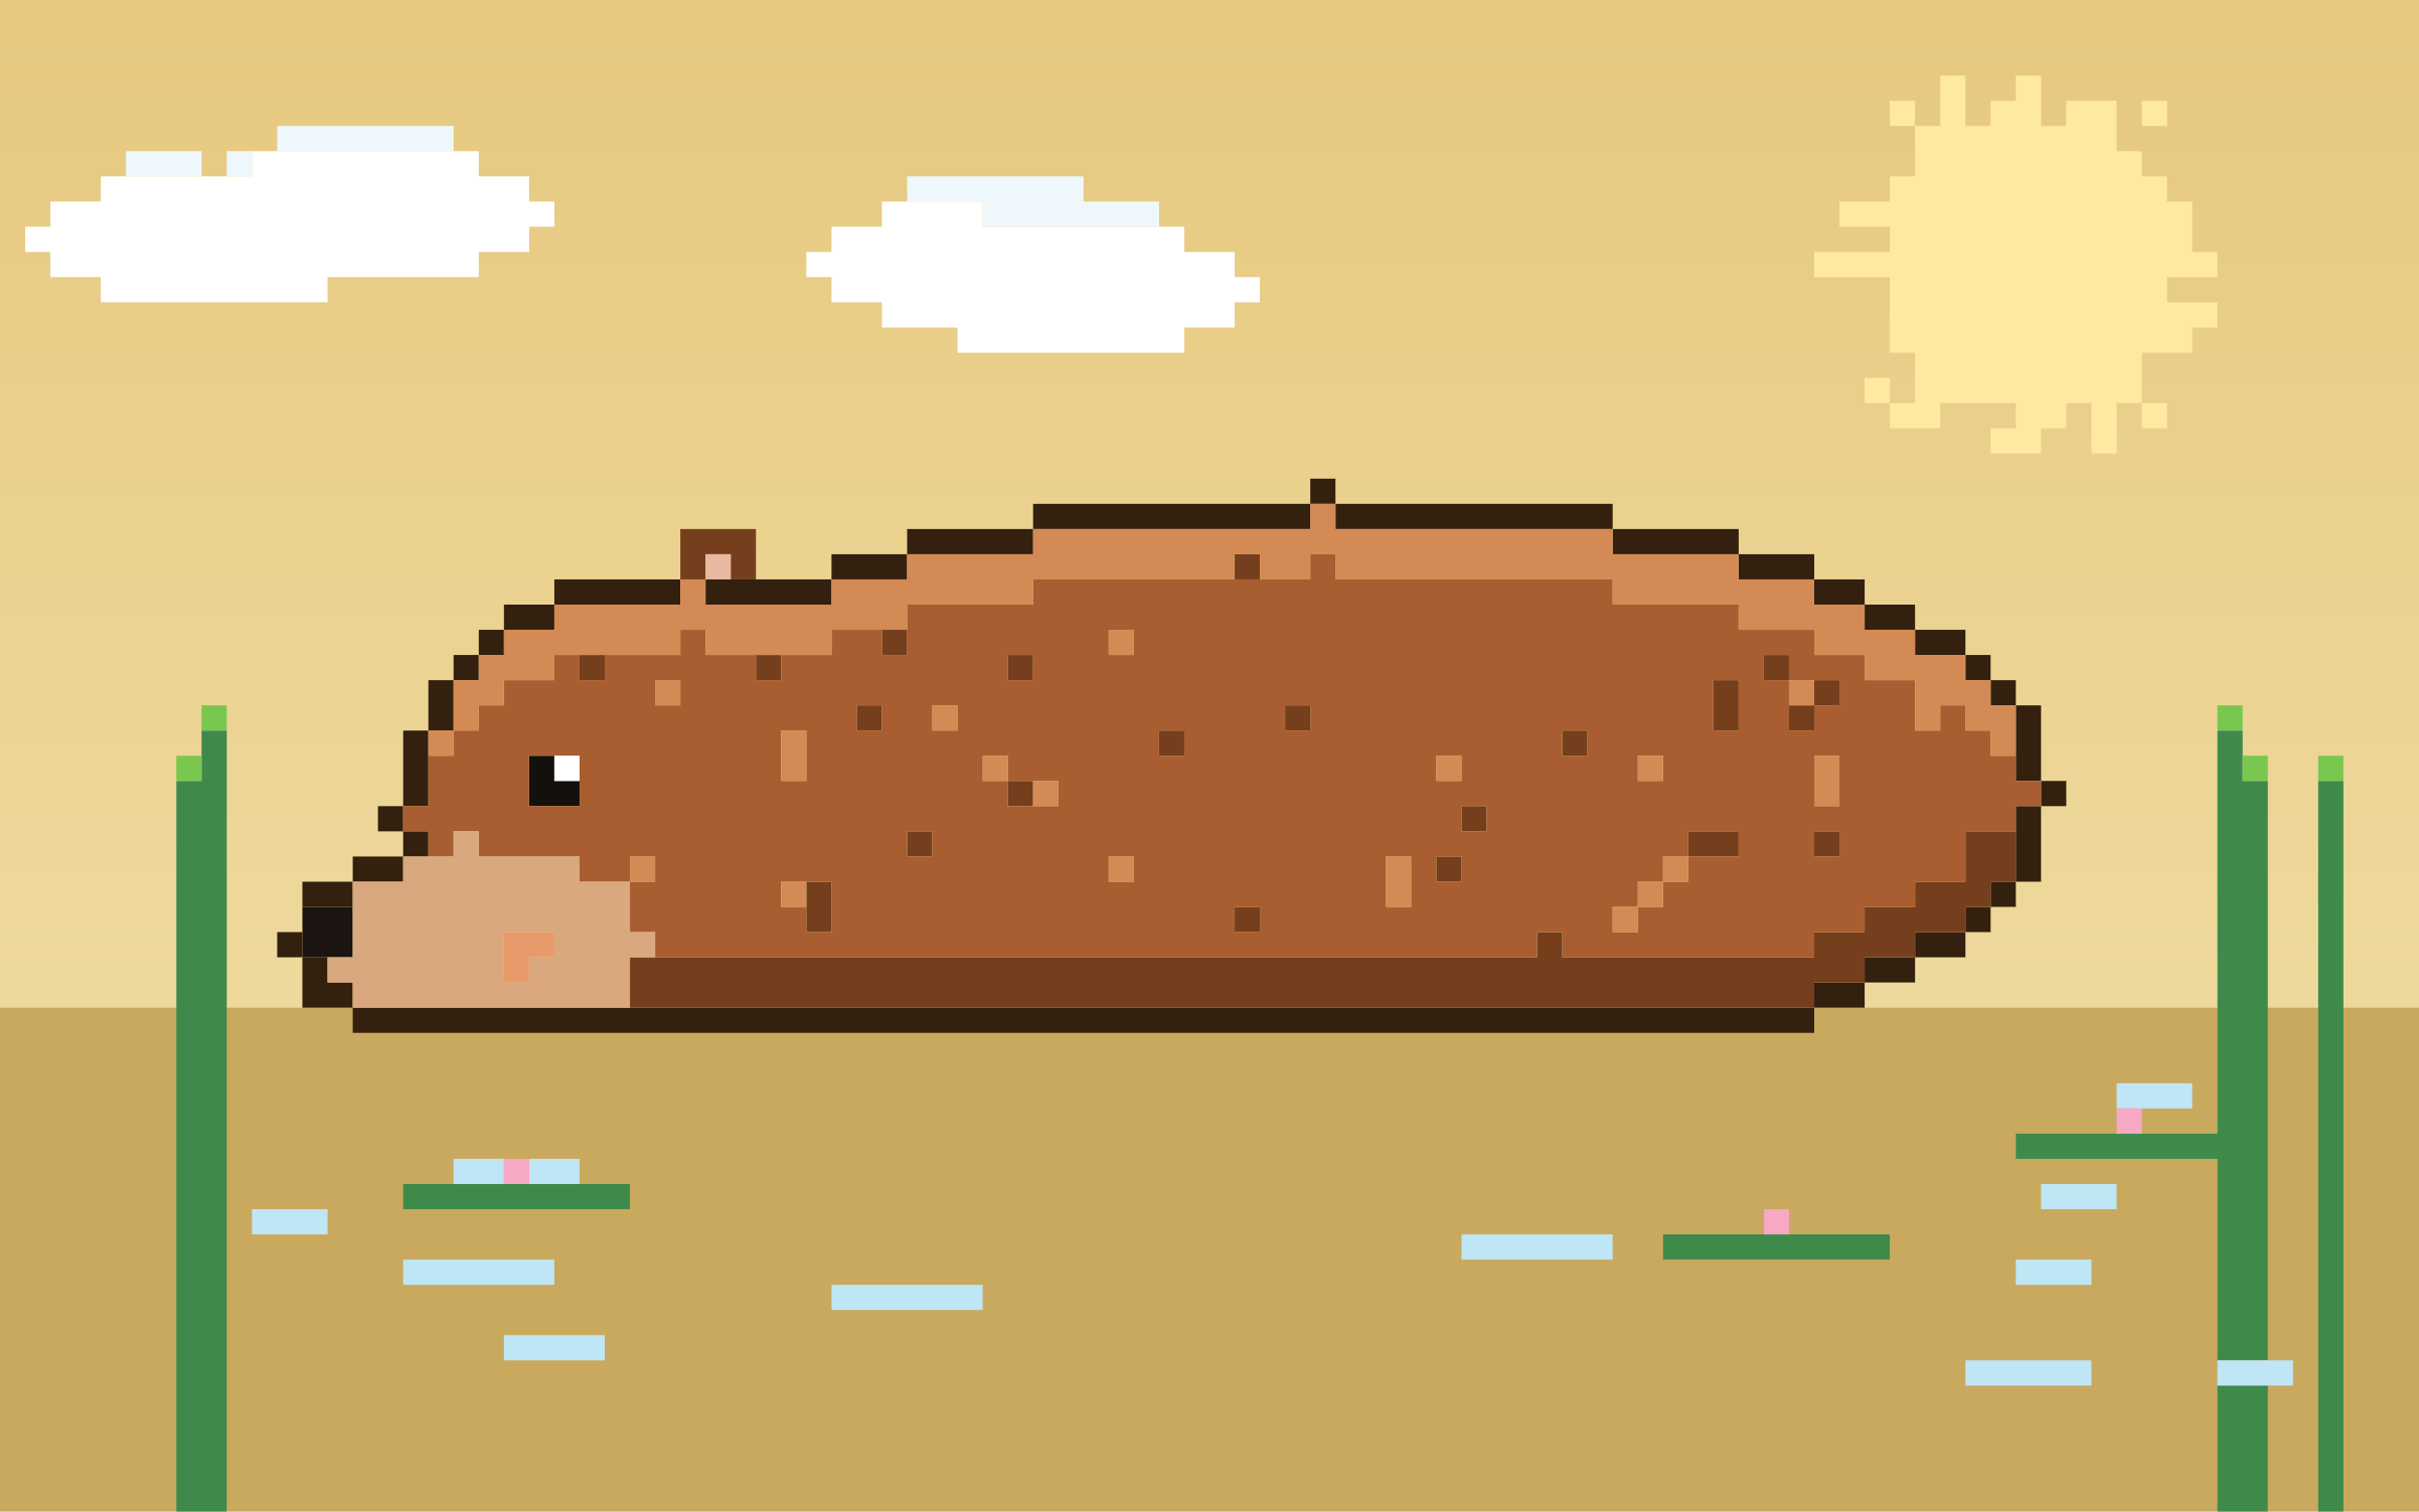
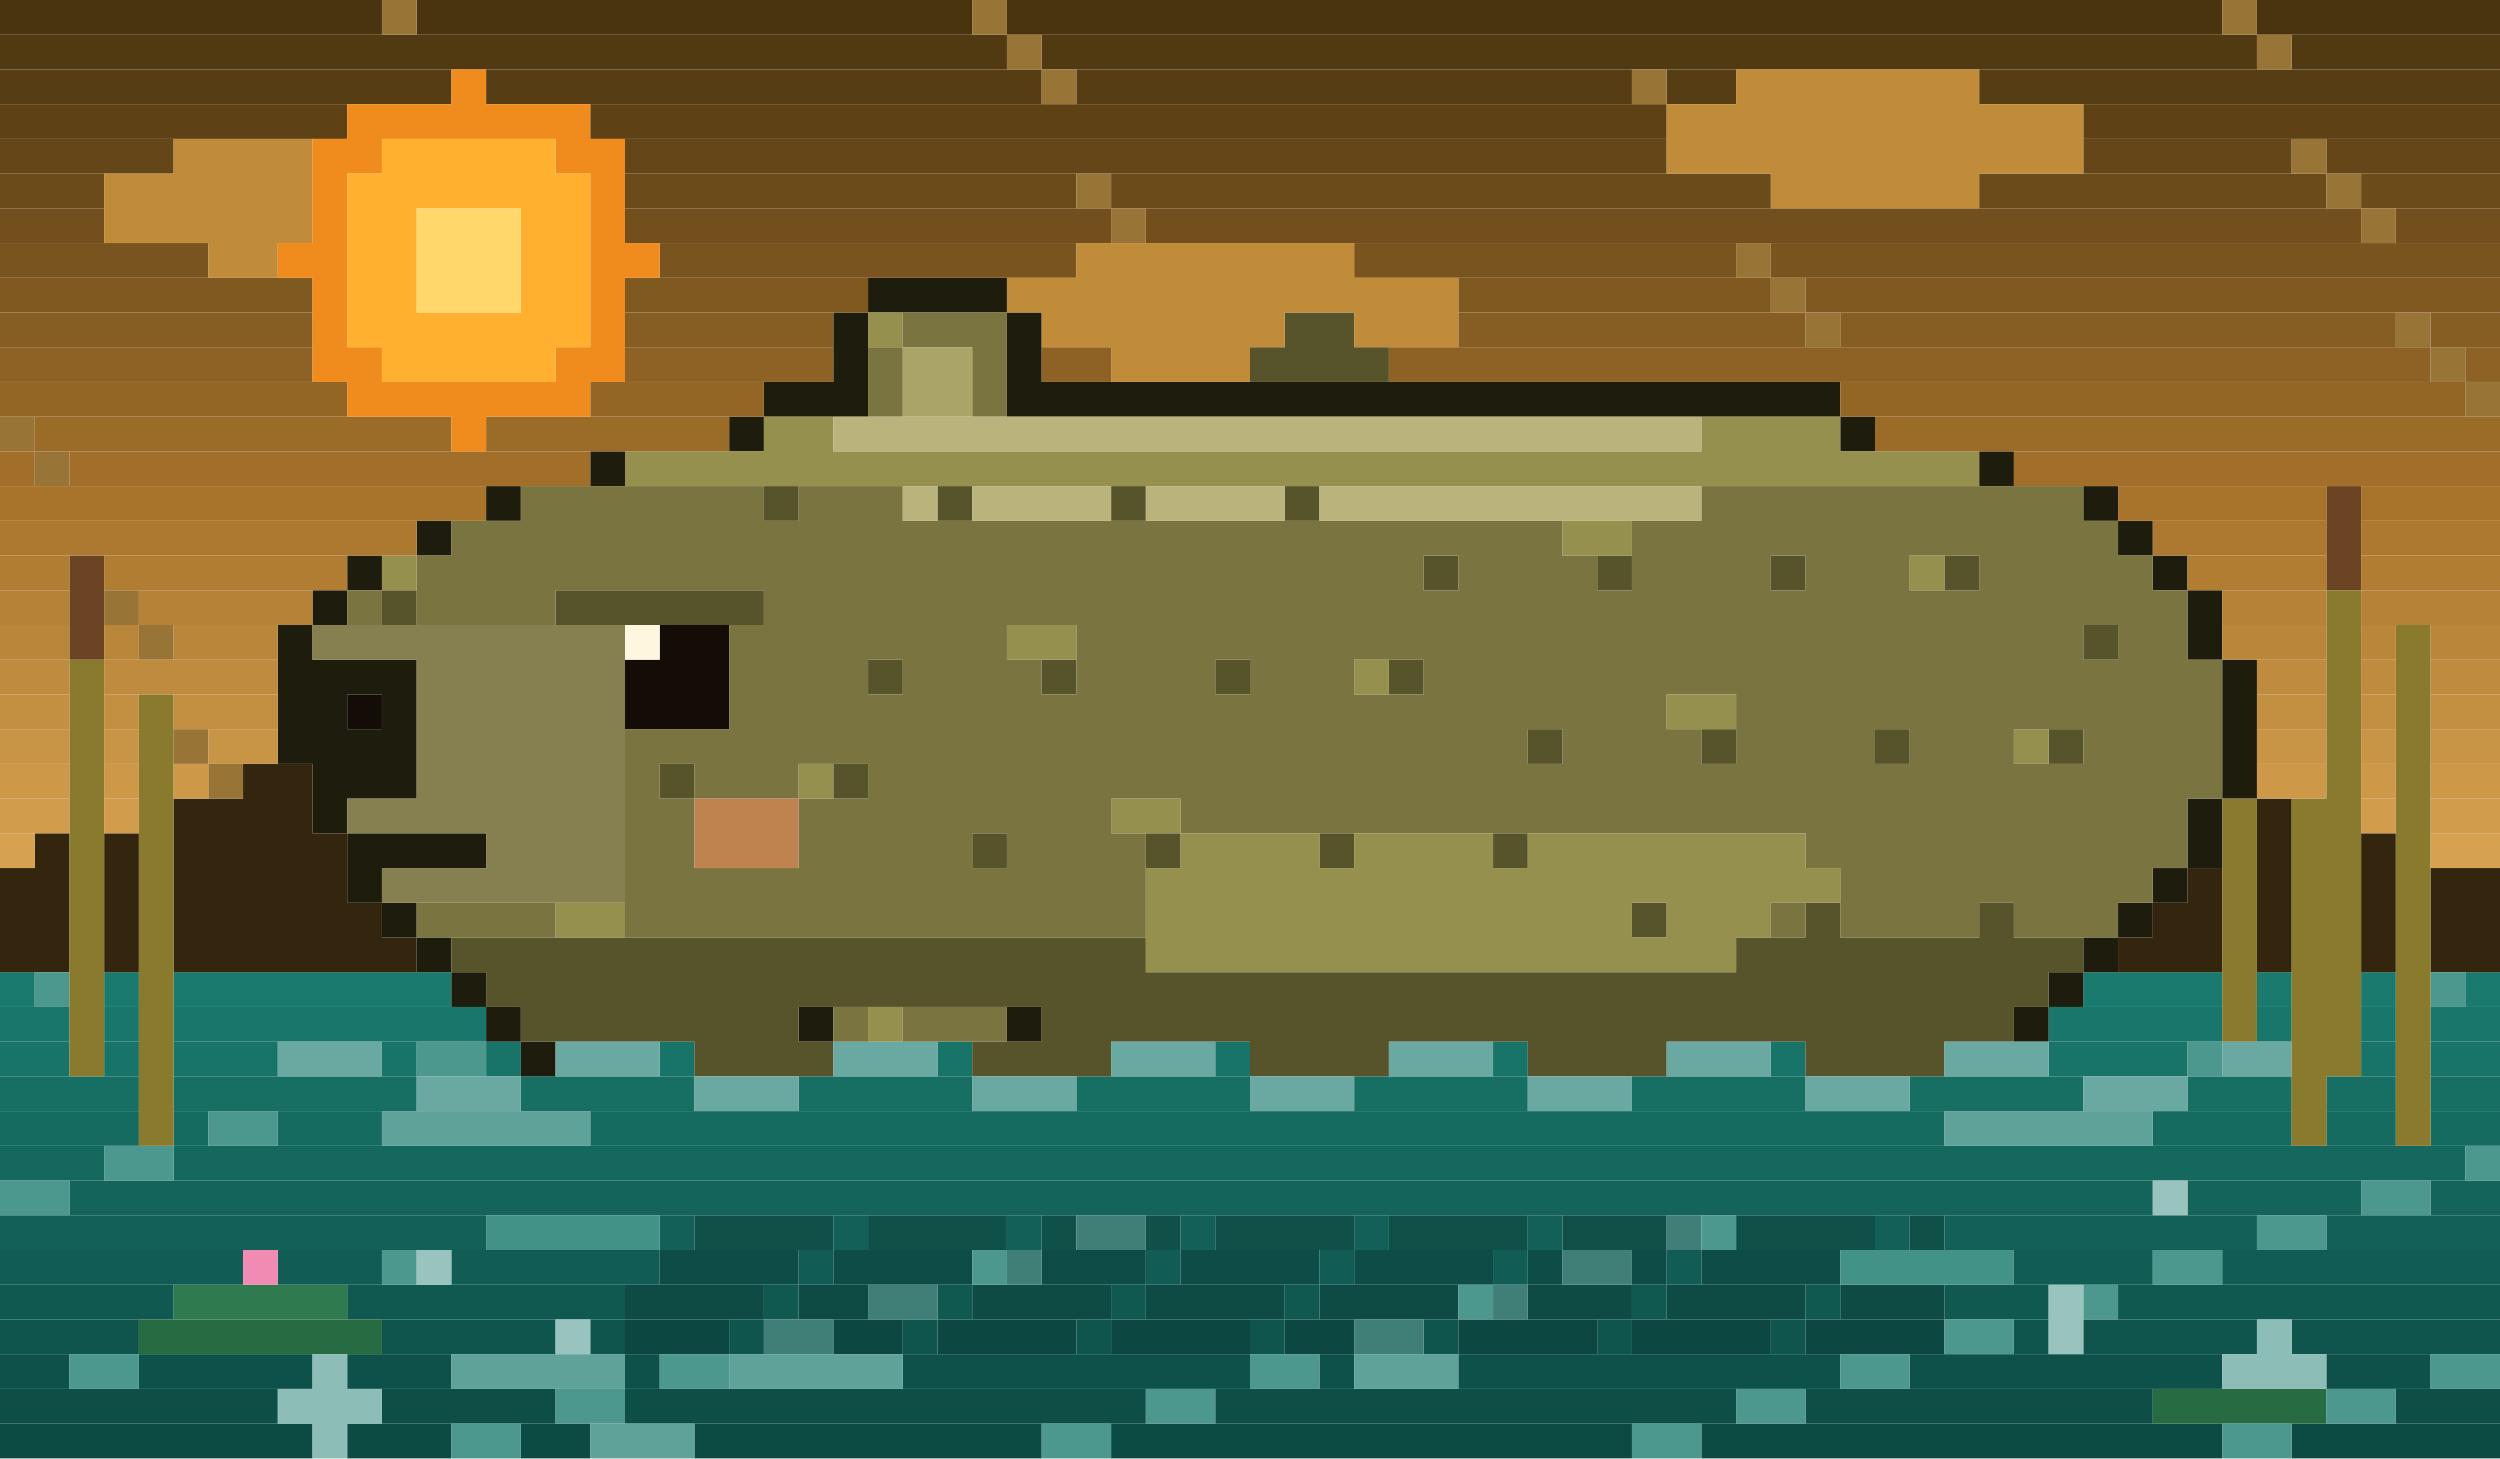
- <svg xmlns="http://www.w3.org/2000/svg" viewBox="0 0 480 300">
-   <defs>
-     <linearGradient id="g" x1="0" y1="0" x2="0" y2="1">
-       <stop offset="0" stop-color="#e6c87e" />
-       <stop offset="1" stop-color="#f2e2ac" />
-     </linearGradient>
-   </defs>
-   <rect width="480" height="300" fill="url(#g)" />
-   <rect y="200" width="480" height="100" fill="#c9a95e" />
-   <path fill="#14100c" d="M105 150h5v5H105zM105 155h10v5H105z" />
-   <path fill="#1c1410" d="M60 180h10v5H60zM60 185h10v5H60z" />
-   <path fill="#33200f" d="M260 95h5v5H260zM205 100h55v5H205zM265 100h55v5H265zM180 105h25v5H180zM320 105h25v5H320zM165 110h15v5H165zM345 110h15v5H345zM110 115h25v5H110zM140 115h25v5H140zM360 115h10v5H360zM100 120h10v5H100zM370 120h10v5H370zM95 125h5v5H95zM380 125h10v5H380zM90 130h5v5H90zM390 130h5v5H390zM85 135h5v5H85zM395 135h5v5H395zM85 140h5v5H85zM400 140h5v5H400zM80 145h5v5H80zM400 145h5v5H400zM80 150h5v5H80zM400 150h5v5H400zM80 155h5v5H80zM405 155h5v5H405zM75 160h5v5H75zM400 160h5v5H400zM80 165h5v5H80zM400 165h5v5H400zM70 170h10v5H70zM400 170h5v5H400zM60 175h10v5H60zM395 175h5v5H395zM390 180h5v5H390zM55 185h5v5H55zM380 185h10v5H380zM60 190h5v5H60zM370 190h10v5H370zM60 195h10v5H60zM360 195h10v5H360zM70 200h290v5H70z" />
-   <path fill="#3f8a4a" d="M40 145h5v5H40zM440 145h5v5H440zM40 150h5v5H40zM440 150h5v5H440zM35 155h10v5H35zM440 155h10v5H440zM460 155h5v5H460zM35 160h10v5H35zM440 160h10v5H440zM460 160h5v5H460zM35 165h10v5H35zM440 165h10v5H440zM460 165h5v5H460zM35 170h10v5H35zM440 170h10v5H440zM460 170h5v5H460zM35 175h10v5H35zM440 175h10v5H440zM460 175h5v5H460zM35 180h10v5H35zM440 180h10v5H440zM460 180h5v5H460zM35 185h10v5H35zM440 185h10v5H440zM460 185h5v5H460zM35 190h10v5H35zM440 190h10v5H440zM460 190h5v5H460zM35 195h10v5H35zM440 195h10v5H440zM460 195h5v5H460zM35 200h10v5H35zM440 200h10v5H440zM460 200h5v5H460zM35 205h10v5H35zM440 205h10v5H440zM460 205h5v5H460zM35 210h10v5H35zM440 210h10v5H440zM460 210h5v5H460zM35 215h10v5H35zM440 215h10v5H440zM460 215h5v5H460zM35 220h10v5H35zM440 220h10v5H440zM460 220h5v5H460zM35 225h10v5H35zM400 225h50v5H400zM460 225h5v5H460zM35 230h10v5H35zM440 230h10v5H440zM460 230h5v5H460zM35 235h10v5H35zM80 235h45v5H80zM440 235h10v5H440zM460 235h5v5H460zM35 240h10v5H35zM440 240h10v5H440zM460 240h5v5H460zM35 245h10v5H35zM330 245h45v5H330zM440 245h10v5H440zM460 245h5v5H460zM35 250h10v5H35zM440 250h10v5H440zM460 250h5v5H460zM35 255h10v5H35zM440 255h10v5H440zM460 255h5v5H460zM35 260h10v5H35zM440 260h10v5H440zM460 260h5v5H460zM35 265h10v5H35zM440 265h10v5H440zM460 265h5v5H460zM35 270h10v5H35zM460 270h5v5H460zM35 275h10v5H35zM440 275h10v5H440zM460 275h5v5H460zM35 280h10v5H35zM440 280h10v5H440zM460 280h5v5H460zM35 285h10v5H35zM440 285h10v5H440zM460 285h5v5H460zM35 290h10v5H35zM440 290h10v5H440zM460 290h5v5H460zM35 295h10v5H35zM440 295h10v5H440zM460 295h5v5H460z" />
-   <path fill="#753f1e" d="M135 105h15v5H135zM135 110h5v5H135zM145 110h5v5H145zM245 110h5v5H245zM175 125h5v5H175zM115 130h5v5H115zM150 130h5v5H150zM200 130h5v5H200zM350 130h5v5H350zM340 135h5v5H340zM360 135h5v5H360zM170 140h5v5H170zM255 140h5v5H255zM340 140h5v5H340zM355 140h5v5H355zM230 145h5v5H230zM310 145h5v5H310zM200 155h5v5H200zM290 160h5v5H290zM180 165h5v5H180zM335 165h10v5H335zM360 165h5v5H360zM390 165h10v5H390zM285 170h5v5H285zM390 170h10v5H390zM160 175h5v5H160zM380 175h15v5H380zM160 180h5v5H160zM245 180h5v5H245zM370 180h20v5H370zM305 185h5v5H305zM360 185h20v5H360zM125 190h245v5H125zM125 195h235v5H125z" />
-   <path fill="#7ac74f" d="M40 140h5v5H40zM440 140h5v5H440zM35 150h5v5H35zM445 150h5v5H445zM460 150h5v5H460z" />
-   <path fill="#a85e31" d="M260 110h5v5H260zM205 115h115v5H205zM180 120h165v5H180zM135 125h5v5H135zM165 125h10v5H165zM180 125h40v5H180zM225 125h135v5H225zM110 130h5v5H110zM120 130h30v5H120zM155 130h45v5H155zM205 130h145v5H205zM355 130h15v5H355zM100 135h30v5H100zM135 135h205v5H135zM345 135h10v5H345zM365 135h15v5H365zM95 140h75v5H95zM175 140h10v5H175zM190 140h65v5H190zM260 140h80v5H260zM345 140h10v5H345zM360 140h20v5H360zM385 140h5v5H385zM90 145h65v5H90zM160 145h70v5H160zM235 145h75v5H235zM315 145h80v5H315zM85 150h20v5H85zM115 150h40v5H115zM160 150h35v5H160zM200 150h85v5H200zM290 150h35v5H290zM330 150h30v5H330zM365 150h35v5H365zM85 155h20v5H85zM115 155h85v5H115zM210 155h150v5H210zM365 155h40v5H365zM80 160h210v5H80zM295 160h105v5H295zM85 165h5v5H85zM95 165h85v5H95zM185 165h150v5H185zM345 165h15v5H345zM365 165h25v5H365zM115 170h10v5H115zM130 170h90v5H130zM225 170h50v5H225zM280 170h5v5H280zM290 170h40v5H290zM335 170h55v5H335zM125 175h30v5H125zM165 175h110v5H165zM280 175h45v5H280zM330 175h50v5H330zM125 180h35v5H125zM165 180h80v5H165zM250 180h70v5H250zM325 180h45v5H325zM130 185h175v5H130zM310 185h50v5H310z" />
-   <path fill="#bfe6f5" d="M420 215h15v5H420zM90 230h10v5H90zM105 230h10v5H105zM405 235h15v5H405zM50 240h15v5H50zM290 245h30v5H290zM80 250h30v5H80zM400 250h15v5H400zM165 255h30v5H165zM100 265h20v5H100zM390 270h25v5H390zM440 270h15v5H440z" />
-   <path fill="#d38a54" d="M260 100h5v5H260zM205 105h115v5H205zM180 110h65v5H180zM250 110h10v5H250zM265 110h80v5H265zM135 115h5v5H135zM165 115h40v5H165zM320 115h40v5H320zM110 120h70v5H110zM345 120h25v5H345zM100 125h35v5H100zM140 125h25v5H140zM220 125h5v5H220zM360 125h20v5H360zM95 130h15v5H95zM370 130h20v5H370zM90 135h10v5H90zM130 135h5v5H130zM355 135h5v5H355zM380 135h15v5H380zM90 140h5v5H90zM185 140h5v5H185zM380 140h5v5H380zM390 140h10v5H390zM85 145h5v5H85zM155 145h5v5H155zM395 145h5v5H395zM155 150h5v5H155zM195 150h5v5H195zM285 150h5v5H285zM325 150h5v5H325zM360 150h5v5H360zM205 155h5v5H205zM360 155h5v5H360zM125 170h5v5H125zM220 170h5v5H220zM275 170h5v5H275zM330 170h5v5H330zM155 175h5v5H155zM275 175h5v5H275zM325 175h5v5H325zM320 180h5v5H320z" />
-   <path fill="#d9a87e" d="M90 165h5v5H90zM80 170h35v5H80zM70 175h55v5H70zM70 180h55v5H70zM70 185h30v5H70zM110 185h20v5H110zM65 190h35v5H65zM105 190h20v5H105zM70 195h55v5H70z" />
-   <path fill="#e89a6a" d="M100 185h10v5H100zM100 190h5v5H100z" />
-   <path fill="#e8b8a0" d="M140 110h5v5H140z" />
-   <path fill="#eef8fc" d="M55 25h35v5H55zM25 30h15v5H25zM45 30h5v5H45zM180 35h35v5H180zM195 40h35v5H195z" />
-   <path fill="#f7a8c4" d="M420 220h5v5H420zM100 230h5v5H100zM350 240h5v5H350z" />
-   <path fill="#ffe9a0" d="M385 15h5v5H385zM400 15h5v5H400zM375 20h5v5H375zM385 20h5v5H385zM395 20h10v5H395zM410 20h10v5H410zM425 20h5v5H425zM380 25h40v5H380zM380 30h45v5H380zM375 35h55v5H375zM365 40h70v5H365zM375 45h60v5H375zM360 50h80v5H360zM375 55h55v5H375zM375 60h65v5H375zM375 65h60v5H375zM380 70h45v5H380zM370 75h5v5H370zM380 75h45v5H380zM375 80h10v5H375zM400 80h10v5H400zM415 80h5v5H415zM425 80h5v5H425zM395 85h10v5H395zM415 85h5v5H415z" />
-   <path fill="#ffffff" d="M50 30h45v5H50zM20 35h85v5H20zM10 40h100v5H10zM175 40h20v5H175zM5 45h100v5H5zM165 45h70v5H165zM10 50h85v5H10zM160 50h85v5H160zM20 55h45v5H20zM165 55h85v5H165zM175 60h70v5H175zM190 65h45v5H190zM110 150h5v5H110z" />
+ <svg xmlns="http://www.w3.org/2000/svg" viewBox="0 0 432 252">
+   <path fill="#0c4a44" d="M0 246h54v6H0zM60 246h18v6H60zM90 246h12v6H90zM120 246h60v6H120zM192 246h90v6H192zM294 246h90v6H294zM396 246h36v6H396z" />
+   <path fill="#0d4742" d="M108 228h18v6H108zM144 228h12v6H144zM162 228h24v6H162zM192 228h24v6H192zM222 228h12v6H222zM252 228h24v6H252zM282 228h24v6H282zM312 228h24v6H312z" />
+   <path fill="#0d4b44" d="M108 222h24v6H108zM138 222h12v6H138zM168 222h24v6H168zM198 222h24v6H198zM228 222h24v6H228zM264 222h18v6H264zM288 222h24v6H288zM318 222h18v6H318z" />
+   <path fill="#0d4e47" d="M0 240h48v6H0zM66 240h30v6H66zM108 240h90v6H108zM210 240h90v6H210zM312 240h60v6H312zM414 240h18v6H414z" />
+   <path fill="#0e4d47" d="M114 216h24v6H114zM144 216h24v6H144zM180 216h18v6H180zM204 216h24v6H204zM234 216h24v6H234zM264 216h6v6H264zM282 216h6v6H282zM294 216h24v6H294z" />
+   <path fill="#0e514a" d="M0 234h12v6H0zM24 234h30v6H24zM60 234h18v6H60zM108 234h6v6H108zM156 234h60v6H156zM228 234h6v6H228zM252 234h66v6H252zM330 234h54v6H330zM402 234h18v6H402z" />
+   <path fill="#0f5149" d="M120 210h24v6H120zM150 210h24v6H150zM180 210h6v6H180zM198 210h6v6H198zM210 210h24v6H210zM240 210h24v6H240zM270 210h18v6H270zM300 210h24v6H300zM330 210h6v6H330z" />
+   <path fill="#0f554e" d="M0 228h24v6H0zM66 228h30v6H66zM102 228h6v6H102zM126 228h6v6H126zM156 228h6v6H156zM186 228h6v6H186zM216 228h6v6H216zM246 228h6v6H246zM276 228h6v6H276zM306 228h6v6H306zM348 228h6v6H348zM360 228h30v6H360zM396 228h36v6H396z" />
+   <path fill="#105951" d="M0 222h30v6H0zM60 222h48v6H60zM132 222h6v6H132zM162 222h6v6H162zM192 222h6v6H192zM222 222h6v6H222zM282 222h6v6H282zM312 222h6v6H312zM336 222h18v6H336zM366 222h66v6H366z" />
+   <path fill="#115c54" d="M0 216h42v6H0zM48 216h18v6H48zM78 216h36v6H78zM138 216h6v6H138zM198 216h6v6H198zM228 216h6v6H228zM258 216h6v6H258zM288 216h6v6H288zM348 216h24v6H348zM384 216h48v6H384z" />
+   <path fill="#126057" d="M0 210h84v6H0zM114 210h6v6H114zM144 210h6v6H144zM174 210h6v6H174zM204 210h6v6H204zM234 210h6v6H234zM264 210h6v6H264zM324 210h6v6H324zM336 210h54v6H336zM402 210h30v6H402z" />
+   <path fill="#140c06" d="M114 108h12v6H114zM108 114h18v6H108zM60 120h6v6H60zM108 120h18v6H108z" />
+   <path fill="#14645b" d="M12 204h360v6H12zM378 204h30v6H378zM420 204h12v6H420z" />
+   <path fill="#15685e" d="M0 198h18v6H0zM30 198h396v6H30z" />
+   <path fill="#166b61" d="M0 192h24v6H0zM30 192h6v6H30zM48 192h18v6H48zM102 192h234v6H102zM372 192h24v6H372zM402 192h12v6H402zM420 192h12v6H420z" />
+   <path fill="#176f64" d="M0 186h24v6H0zM30 186h42v6H30zM90 186h30v6H90zM138 186h30v6H138zM186 186h30v6H186zM234 186h30v6H234zM282 186h30v6H282zM330 186h30v6H330zM378 186h18v6H378zM402 186h12v6H402zM420 186h12v6H420z" />
+   <path fill="#187368" d="M0 180h12v6H0zM18 180h6v6H18zM30 180h18v6H30zM66 180h6v6H66zM84 180h6v6H84zM114 180h6v6H114zM162 180h6v6H162zM210 180h6v6H210zM258 180h6v6H258zM306 180h6v6H306zM354 180h24v6H354zM408 180h6v6H408zM420 180h12v6H420z" />
+   <path fill="#19766b" d="M0 174h12v6H0zM18 174h6v6H18zM30 174h54v6H30zM354 174h30v6H354zM390 174h6v6H390zM408 174h6v6H408zM420 174h12v6H420z" />
+   <path fill="#1a7a6e" d="M0 168h6v6H0zM18 168h6v6H18zM30 168h48v6H30zM360 168h24v6H360zM390 168h6v6H390zM408 168h6v6H408zM426 168h6v6H426z" />
+   <path fill="#1e1d0d" d="M150 48h24v6H150zM144 54h6v6H144zM174 54h6v6H174zM144 60h6v6H144zM174 60h6v6H174zM132 66h18v6H132zM174 66h144v6H174zM126 72h6v6H126zM318 72h6v6H318zM102 78h6v6H102zM342 78h6v6H342zM84 84h6v6H84zM360 84h6v6H360zM72 90h6v6H72zM366 90h6v6H366zM60 96h6v6H60zM372 96h6v6H372zM54 102h6v6H54zM378 102h6v6H378zM48 108h6v6H48zM378 108h6v6H378zM48 114h24v6H48zM384 114h6v6H384zM48 120h12v6H48zM66 120h6v6H66zM384 120h6v6H384zM48 126h24v6H48zM384 126h6v6H384zM54 132h18v6H54zM384 132h6v6H384zM54 138h6v6H54zM378 138h6v6H378zM60 144h24v6H60zM378 144h6v6H378zM60 150h6v6H60zM372 150h6v6H372zM66 156h6v6H66zM366 156h6v6H366zM72 162h6v6H72zM360 162h6v6H360zM78 168h6v6H78zM354 168h6v6H354zM84 174h6v6H84zM138 174h6v6H138zM174 174h6v6H174zM348 174h6v6H348zM90 180h6v6H90z" />
+   <path fill="#276b43" d="M24 228h42v6H24zM372 240h30v6H372z" />
+   <path fill="#2f7a4f" d="M30 222h30v6H30z" />
+   <path fill="#33250e" d="M42 132h12v6H42zM30 138h24v6H30zM390 138h6v6H390zM6 144h6v6H6zM18 144h6v6H18zM30 144h30v6H30zM390 144h6v6H390zM408 144h6v6H408zM0 150h12v6H0zM18 150h6v6H18zM30 150h30v6H30zM378 150h6v6H378zM390 150h6v6H390zM408 150h6v6H408zM420 150h12v6H420zM0 156h12v6H0zM18 156h6v6H18zM30 156h36v6H30zM372 156h12v6H372zM390 156h6v6H390zM408 156h6v6H408zM420 156h12v6H420zM0 162h12v6H0zM18 162h6v6H18zM30 162h42v6H30zM366 162h18v6H366zM390 162h6v6H390zM408 162h6v6H408zM420 162h12v6H420z" />
+   <path fill="#407f77" d="M186 210h12v6H186zM288 210h6v6H288zM174 216h6v6H174zM270 216h12v6H270zM150 222h12v6H150zM258 222h6v6H258zM132 228h12v6H132zM234 228h12v6H234z" />
+   <path fill="#439288" d="M84 210h30v6H84zM318 216h30v6H318z" />
+   <path fill="#4a3410" d="M0 0h66v6H0zM72 0h96v6H72zM174 0h210v6H174zM390 0h42v6H390z" />
+   <path fill="#4c978e" d="M6 168h6v6H6zM420 168h6v6H420zM72 180h12v6H72zM378 180h6v6H378zM36 192h12v6H36zM18 198h12v6H18zM426 198h6v6H426zM0 204h12v6H0zM408 204h12v6H408zM294 210h6v6H294zM390 210h12v6H390zM66 216h6v6H66zM168 216h6v6H168zM372 216h12v6H372zM252 222h6v6H252zM360 222h6v6H360zM336 228h12v6H336zM12 234h12v6H12zM114 234h12v6H114zM216 234h12v6H216zM318 234h12v6H318zM420 234h12v6H420zM96 240h12v6H96zM198 240h12v6H198zM300 240h12v6H300zM402 240h12v6H402zM78 246h12v6H78zM180 246h12v6H180zM282 246h12v6H282zM384 246h12v6H384z" />
+   <path fill="#513912" d="M0 6h174v6H0zM180 6h210v6H180zM396 6h36v6H396z" />
+   <path fill="#573d14" d="M0 12h78v6H0zM84 12h96v6H84zM186 12h96v6H186zM288 12h12v6H288zM342 12h90v6H342z" />
+   <path fill="#57542c" d="M222 54h12v6H222zM216 60h24v6H216zM132 84h6v6H132zM162 84h6v6H162zM192 84h6v6H192zM222 84h6v6H222zM246 96h6v6H246zM276 96h6v6H276zM306 96h6v6H306zM336 96h6v6H336zM66 102h6v6H66zM96 102h36v6H96zM360 108h6v6H360zM150 114h6v6H150zM180 114h6v6H180zM210 114h6v6H210zM240 114h6v6H240zM264 126h6v6H264zM294 126h6v6H294zM324 126h6v6H324zM354 126h6v6H354zM114 132h6v6H114zM144 132h6v6H144zM168 144h6v6H168zM198 144h6v6H198zM228 144h6v6H228zM258 144h6v6H258zM282 156h6v6H282zM312 156h6v6H312zM342 156h6v6H342zM78 162h120v6H78zM300 162h60v6H300zM84 168h270v6H84zM90 174h48v6H90zM180 174h168v6H180zM120 180h24v6H120zM168 180h24v6H168zM216 180h24v6H216zM264 180h24v6H264zM312 180h24v6H312z" />
+   <path fill="#5e4216" d="M0 18h60v6H0zM102 18h186v6H102zM360 18h72v6H360z" />
+   <path fill="#5fa29a" d="M66 192h36v6H66zM336 192h36v6H336zM78 234h30v6H78zM126 234h30v6H126zM234 234h18v6H234zM102 246h18v6H102z" />
+   <path fill="#654618" d="M0 24h30v6H0zM108 24h180v6H108zM360 24h36v6H360zM402 24h30v6H402z" />
+   <path fill="#6aa9a1" d="M48 180h18v6H48zM96 180h18v6H96zM144 180h18v6H144zM192 180h18v6H192zM240 180h18v6H240zM288 180h18v6H288zM336 180h18v6H336zM384 180h12v6H384zM72 186h18v6H72zM120 186h18v6H120zM168 186h18v6H168zM216 186h18v6H216zM264 186h18v6H264zM312 186h18v6H312zM360 186h18v6H360z" />
+   <path fill="#6b4423" d="M402 84h6v6H402zM402 90h6v6H402zM12 96h6v6H12zM402 96h6v6H402zM12 102h6v6H12zM12 108h6v6H12z" />
+   <path fill="#6c4b1a" d="M0 30h18v6H0zM108 30h78v6H108zM192 30h114v6H192zM342 30h60v6H342zM408 30h24v6H408z" />
+   <path fill="#724f1c" d="M0 36h18v6H0zM108 36h84v6H108zM198 36h210v6H198zM414 36h18v6H414z" />
+   <path fill="#79541e" d="M0 42h36v6H0zM114 42h72v6H114zM234 42h66v6H234zM306 42h126v6H306z" />
+   <path fill="#7a7440" d="M156 54h18v6H156zM150 60h6v6H150zM168 60h6v6H168zM150 66h6v6H150zM168 66h6v6H168zM90 84h42v6H90zM138 84h18v6H138zM294 84h66v6H294zM78 90h192v6H78zM282 90h84v6H282zM72 96h174v6H72zM252 96h24v6H252zM282 96h24v6H282zM312 96h18v6H312zM342 96h30v6H342zM60 102h6v6H60zM72 102h24v6H72zM132 102h246v6H132zM126 108h48v6H126zM186 108h174v6H186zM366 108h12v6H366zM126 114h24v6H126zM156 114h24v6H156zM186 114h24v6H186zM216 114h18v6H216zM246 114h138v6H246zM126 120h162v6H126zM300 120h84v6H300zM108 126h156v6H108zM270 126h24v6H270zM300 126h24v6H300zM330 126h18v6H330zM360 126h24v6H360zM108 132h6v6H108zM120 132h18v6H120zM150 132h234v6H150zM108 138h12v6H108zM138 138h54v6H138zM204 138h174v6H204zM108 144h12v6H108zM138 144h30v6H138zM174 144h24v6H174zM312 144h66v6H312zM108 150h90v6H108zM318 150h54v6H318zM72 156h24v6H72zM108 156h90v6H108zM306 156h6v6H306zM318 156h24v6H318zM348 156h18v6H348zM144 174h6v6H144zM156 174h18v6H156z" />
+   <path fill="#805920" d="M0 48h54v6H0zM108 48h42v6H108zM252 48h54v6H252zM312 48h120v6H312z" />
+   <path fill="#865d22" d="M0 54h54v6H0zM108 54h36v6H108zM252 54h60v6H252zM318 54h96v6H318zM420 54h12v6H420z" />
+   <path fill="#868050" d="M54 108h54v6H54zM72 114h36v6H72zM72 120h36v6H72zM72 126h36v6H72zM72 132h36v6H72zM60 138h48v6H60zM84 144h24v6H84zM66 150h42v6H66z" />
+   <path fill="#8a7a2e" d="M402 102h6v6H402zM402 108h6v6H402zM414 108h6v6H414zM12 114h6v6H12zM402 114h6v6H402zM414 114h6v6H414zM12 120h6v6H12zM24 120h6v6H24zM402 120h6v6H402zM414 120h6v6H414zM12 126h6v6H12zM24 126h6v6H24zM402 126h6v6H402zM414 126h6v6H414zM12 132h6v6H12zM24 132h6v6H24zM402 132h6v6H402zM414 132h6v6H414zM12 138h6v6H12zM24 138h6v6H24zM384 138h6v6H384zM396 138h12v6H396zM414 138h6v6H414zM12 144h6v6H12zM24 144h6v6H24zM384 144h6v6H384zM396 144h12v6H396zM414 144h6v6H414zM12 150h6v6H12zM24 150h6v6H24zM384 150h6v6H384zM396 150h12v6H396zM414 150h6v6H414zM12 156h6v6H12zM24 156h6v6H24zM384 156h6v6H384zM396 156h12v6H396zM414 156h6v6H414zM12 162h6v6H12zM24 162h6v6H24zM384 162h6v6H384zM396 162h12v6H396zM414 162h6v6H414zM12 168h6v6H12zM24 168h6v6H24zM384 168h6v6H384zM396 168h12v6H396zM414 168h6v6H414zM12 174h6v6H12zM24 174h6v6H24zM384 174h6v6H384zM396 174h12v6H396zM414 174h6v6H414zM12 180h6v6H12zM24 180h6v6H24zM396 180h12v6H396zM414 180h6v6H414zM24 186h6v6H24zM396 186h6v6H396zM414 186h6v6H414zM24 192h6v6H24zM396 192h6v6H396zM414 192h6v6H414z" />
+   <path fill="#8d6224" d="M0 60h54v6H0zM108 60h36v6H108zM180 60h12v6H180zM240 60h180v6H240zM426 60h6v6H426z" />
+   <path fill="#8dbdb7" d="M390 228h6v6H390zM54 234h6v6H54zM384 234h18v6H384zM48 240h18v6H48zM54 246h6v6H54z" />
+   <path fill="#946626" d="M0 66h60v6H0zM102 66h30v6H102zM318 66h108v6H318z" />
+   <path fill="#96904f" d="M150 54h6v6H150zM132 72h12v6H132zM294 72h24v6H294zM108 78h234v6H108zM270 90h12v6H270zM66 96h6v6H66zM330 96h6v6H330zM174 108h12v6H174zM234 114h6v6H234zM288 120h12v6H288zM348 126h6v6H348zM138 132h6v6H138zM192 138h12v6H192zM204 144h24v6H204zM234 144h24v6H234zM264 144h48v6H264zM198 150h120v6H198zM96 156h12v6H96zM198 156h84v6H198zM288 156h18v6H288zM198 162h102v6H198zM150 174h6v6H150z" />
+   <path fill="#98c3be" d="M372 204h6v6H372zM72 216h6v6H72zM354 222h6v6H354zM96 228h6v6H96zM354 228h6v6H354z" />
+   <path fill="#997437" d="M66 0h6v6H66zM168 0h6v6H168zM384 0h6v6H384zM174 6h6v6H174zM390 6h6v6H390zM180 12h6v6H180zM282 12h6v6H282zM396 24h6v6H396zM186 30h6v6H186zM402 30h6v6H402zM192 36h6v6H192zM408 36h6v6H408zM300 42h6v6H300zM306 48h6v6H306zM312 54h6v6H312zM414 54h6v6H414zM420 60h6v6H420zM426 66h6v6H426zM0 72h6v6H0zM6 78h6v6H6zM18 102h6v6H18zM24 108h6v6H24zM30 126h6v6H30zM36 132h6v6H36z" />
+   <path fill="#9b6b28" d="M6 72h72v6H6zM84 72h42v6H84zM324 72h108v6H324z" />
+   <path fill="#a16f2a" d="M0 78h6v6H0zM12 78h90v6H12zM348 78h84v6H348z" />
+   <path fill="#a8742c" d="M0 84h84v6H0zM366 84h36v6H366zM408 84h24v6H408z" />
+   <path fill="#aaa468" d="M156 60h12v6H156zM156 66h12v6H156z" />
+   <path fill="#ad7930" d="M0 90h72v6H0zM372 90h30v6H372zM408 90h24v6H408z" />
+   <path fill="#b17d33" d="M0 96h12v6H0zM18 96h42v6H18zM378 96h24v6H378zM408 96h24v6H408z" />
+   <path fill="#b68237" d="M0 102h12v6H0zM24 102h30v6H24zM384 102h18v6H384zM408 102h24v6H408z" />
+   <path fill="#ba863a" d="M0 108h12v6H0zM18 108h6v6H18zM30 108h18v6H30zM384 108h18v6H384zM408 108h6v6H408zM420 108h12v6H420z" />
+   <path fill="#bab47c" d="M144 72h150v6H144zM156 84h6v6H156zM168 84h24v6H168zM198 84h24v6H198zM228 84h66v6H228z" />
+   <path fill="#bf834f" d="M120 138h18v6H120zM120 144h18v6H120z" />
+   <path fill="#bf8b3e" d="M0 114h12v6H0zM18 114h30v6H18zM390 114h12v6H390zM408 114h6v6H408zM420 114h12v6H420z" />
+   <path fill="#c08c3a" d="M300 12h42v6H300zM288 18h72v6H288zM30 24h24v6H30zM288 24h72v6H288zM18 30h36v6H18zM306 30h36v6H306zM18 36h36v6H18zM36 42h12v6H36zM186 42h48v6H186zM174 48h78v6H174zM180 54h42v6H180zM234 54h18v6H234zM192 60h24v6H192z" />
+   <path fill="#c38f41" d="M0 120h12v6H0zM18 120h6v6H18zM30 120h18v6H30zM390 120h12v6H390zM408 120h6v6H408zM420 120h12v6H420z" />
+   <path fill="#c89445" d="M0 126h12v6H0zM18 126h6v6H18zM36 126h12v6H36zM390 126h12v6H390zM408 126h6v6H408zM420 126h12v6H420z" />
+   <path fill="#cd9949" d="M0 132h12v6H0zM18 132h6v6H18zM30 132h6v6H30zM390 132h12v6H390zM408 132h6v6H408zM420 132h12v6H420z" />
+   <path fill="#d19d4c" d="M0 138h12v6H0zM18 138h6v6H18zM408 138h6v6H408zM420 138h12v6H420z" />
+   <path fill="#d6a250" d="M0 144h6v6H0zM420 144h12v6H420z" />
+   <path fill="#f08c1e" d="M78 12h6v6H78zM60 18h42v6H60zM54 24h12v6H54zM96 24h12v6H96zM54 30h6v6H54zM102 30h6v6H102zM54 36h6v6H54zM102 36h6v6H102zM48 42h12v6H48zM102 42h12v6H102zM54 48h6v6H54zM102 48h6v6H102zM54 54h6v6H54zM102 54h6v6H102zM54 60h12v6H54zM96 60h12v6H96zM60 66h42v6H60zM78 72h6v6H78z" />
+   <path fill="#f28bb4" d="M42 216h6v6H42z" />
+   <path fill="#ffb02e" d="M66 24h30v6H66zM60 30h42v6H60zM60 36h12v6H60zM90 36h12v6H90zM60 42h12v6H60zM90 42h12v6H90zM60 48h12v6H60zM90 48h12v6H90zM60 54h42v6H60zM66 60h30v6H66z" />
+   <path fill="#ffd76a" d="M72 36h18v6H72zM72 42h18v6H72zM72 48h18v6H72z" />
+   <path fill="#fff6e0" d="M108 108h6v6H108z" />
</svg>
